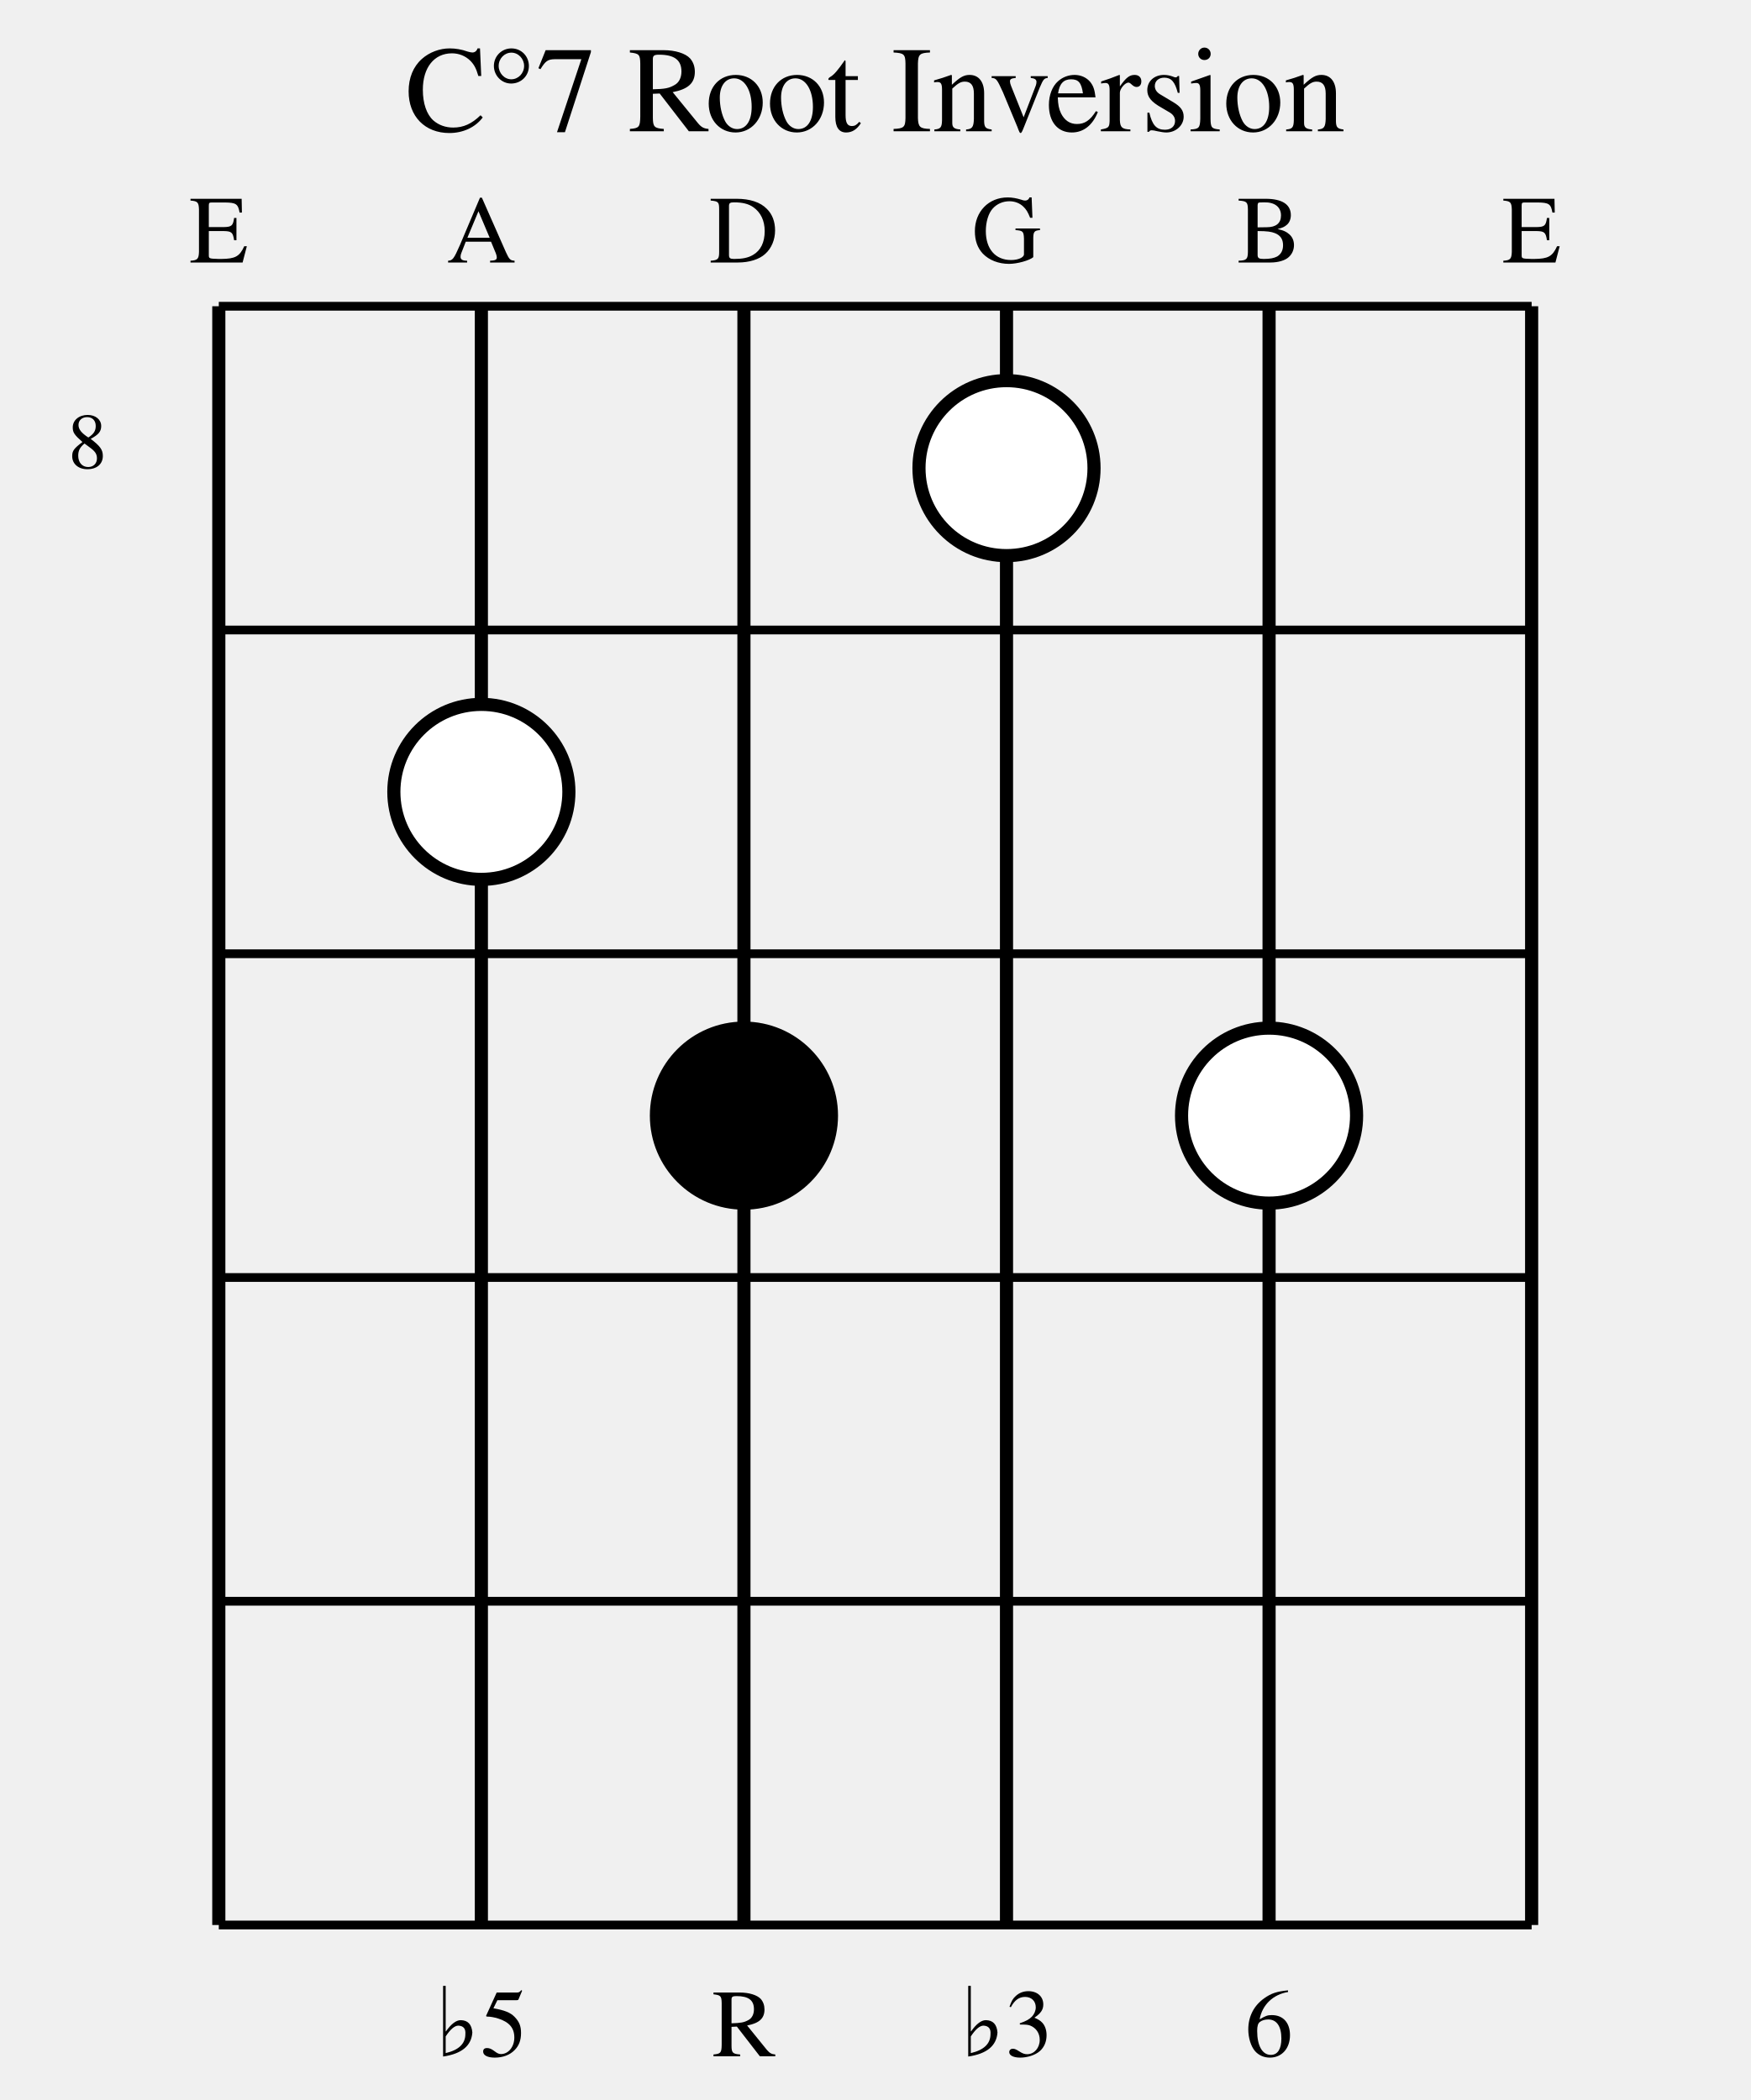
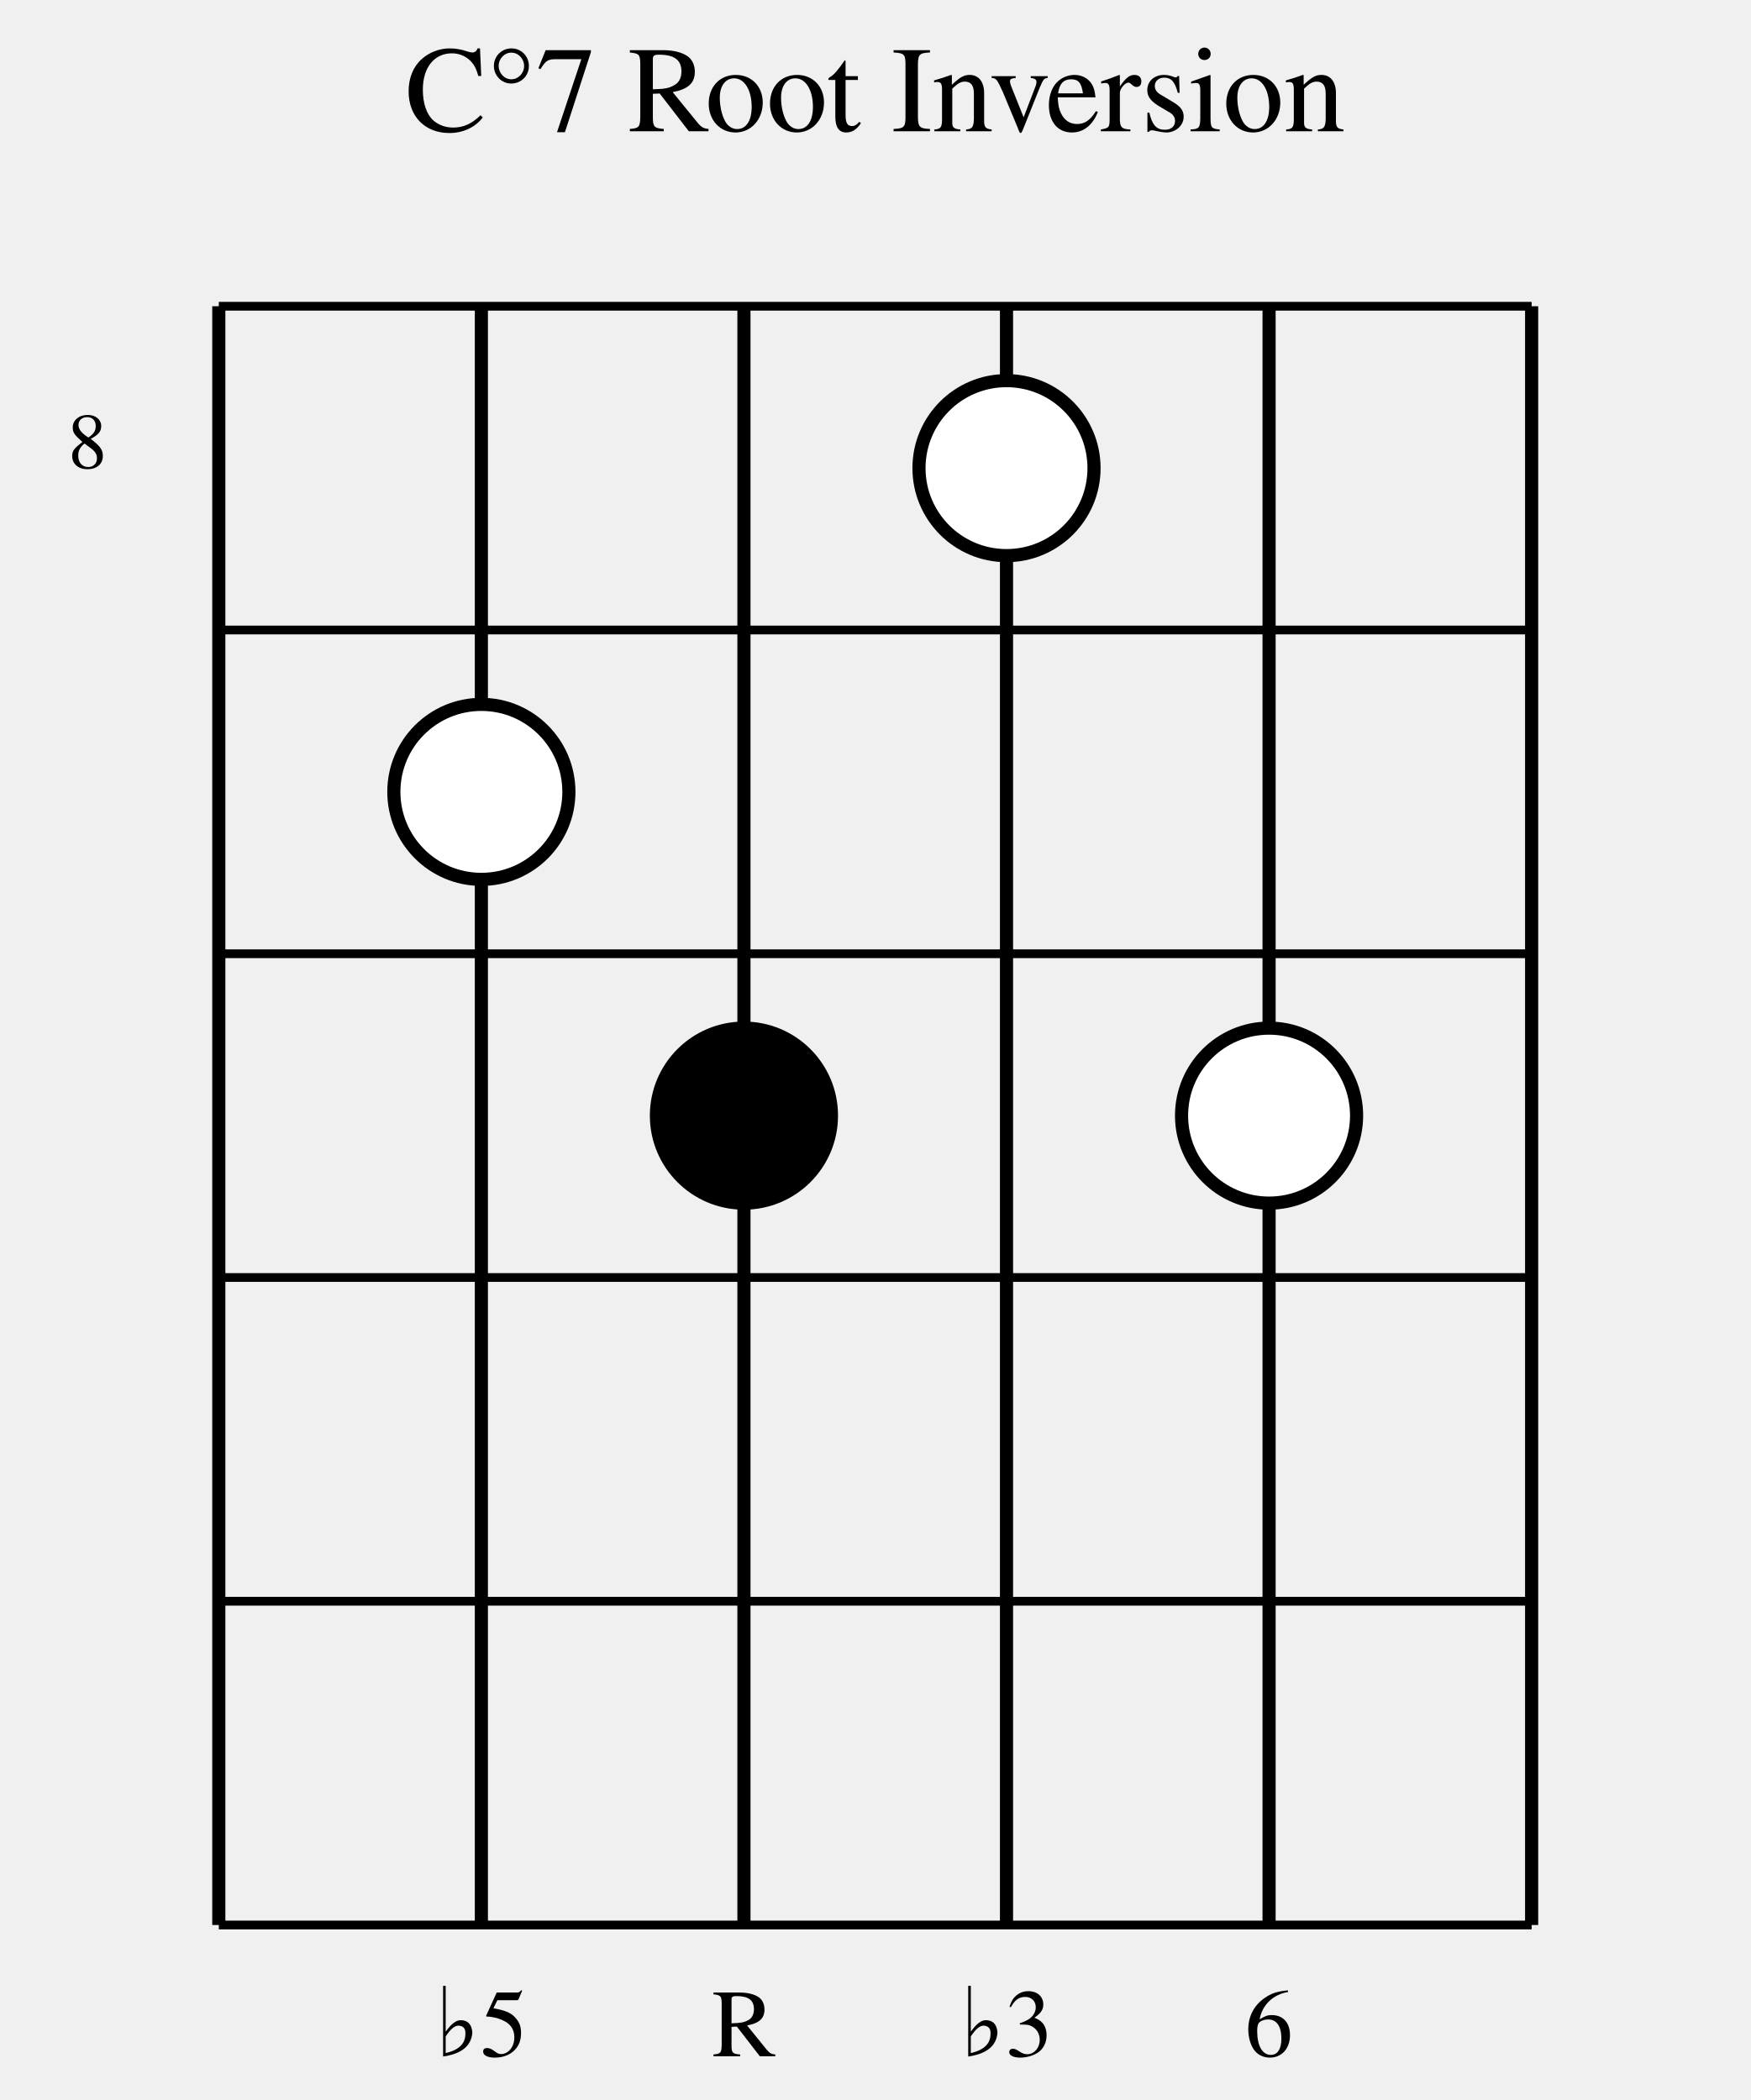
<svg xmlns="http://www.w3.org/2000/svg" width="200" height="240" viewBox="0 0 200 240">
  <defs>
    <style>
            .chord-title { 
                font-family: Times, serif; 
                font-size: 14px; 
                fill: #000000; 
                font-weight: normal; 
                text-anchor: middle; 
            }
            .string-label { 
                font-family: Times, serif; 
                font-size: 11px; 
                fill: #000000; 
                text-anchor: middle; 
            }
            .fret-label { 
                font-family: Times, serif; 
                font-size: 9px; 
                fill: #000000; 
                text-anchor: middle; 
            }
            .string-line { 
                stroke: #000000; 
                stroke-width: 1.5; 
            }
            .fret-line { 
                stroke: #000000; 
                stroke-width: 1; 
            }
            .nut-line { 
                stroke: #000000; 
                stroke-width: 3; 
            }
            .note-circle { 
                stroke: #000000; 
                stroke-width: 1.5; 
            }
            .root-note { 
                fill: #000000; 
            }
            .chord-note { 
                fill: #ffffff; 
            }
        </style>
  </defs>
  <text x="100" y="15" class="chord-title">C°7 Root Inversion</text>
-   <text x="25" y="30" class="string-label">E</text>
-   <text x="55" y="30" class="string-label">A</text>
-   <text x="85" y="30" class="string-label">D</text>
-   <text x="115" y="30" class="string-label">G</text>
-   <text x="145" y="30" class="string-label">B</text>
-   <text x="175" y="30" class="string-label">E</text>
  <line x1="25" y1="35" x2="25" y2="220" class="string-line" />
  <line x1="55" y1="35" x2="55" y2="220" class="string-line" />
  <line x1="85" y1="35" x2="85" y2="220" class="string-line" />
  <line x1="115" y1="35" x2="115" y2="220" class="string-line" />
  <line x1="145" y1="35" x2="145" y2="220" class="string-line" />
  <line x1="175" y1="35" x2="175" y2="220" class="string-line" />
  <line x1="25" y1="35" x2="175" y2="35" class="fret-line" />
  <line x1="25" y1="72" x2="175" y2="72" class="fret-line" />
  <line x1="25" y1="109" x2="175" y2="109" class="fret-line" />
  <line x1="25" y1="146" x2="175" y2="146" class="fret-line" />
  <line x1="25" y1="183" x2="175" y2="183" class="fret-line" />
  <line x1="25" y1="220" x2="175" y2="220" class="fret-line" />
  <text x="10" y="53.5" class="fret-label">8</text>
  <circle cx="55" cy="90.5" r="10" class="note-circle chord-note" />
  <circle cx="85" cy="127.5" r="10" class="note-circle root-note" />
  <circle cx="115" cy="53.5" r="10" class="note-circle chord-note" />
  <circle cx="145" cy="127.5" r="10" class="note-circle chord-note" />
  <text x="55" y="235" class="string-label">♭5</text>
  <text x="85" y="235" class="string-label">R</text>
  <text x="115" y="235" class="string-label">♭3</text>
  <text x="145" y="235" class="string-label">6</text>
</svg>
